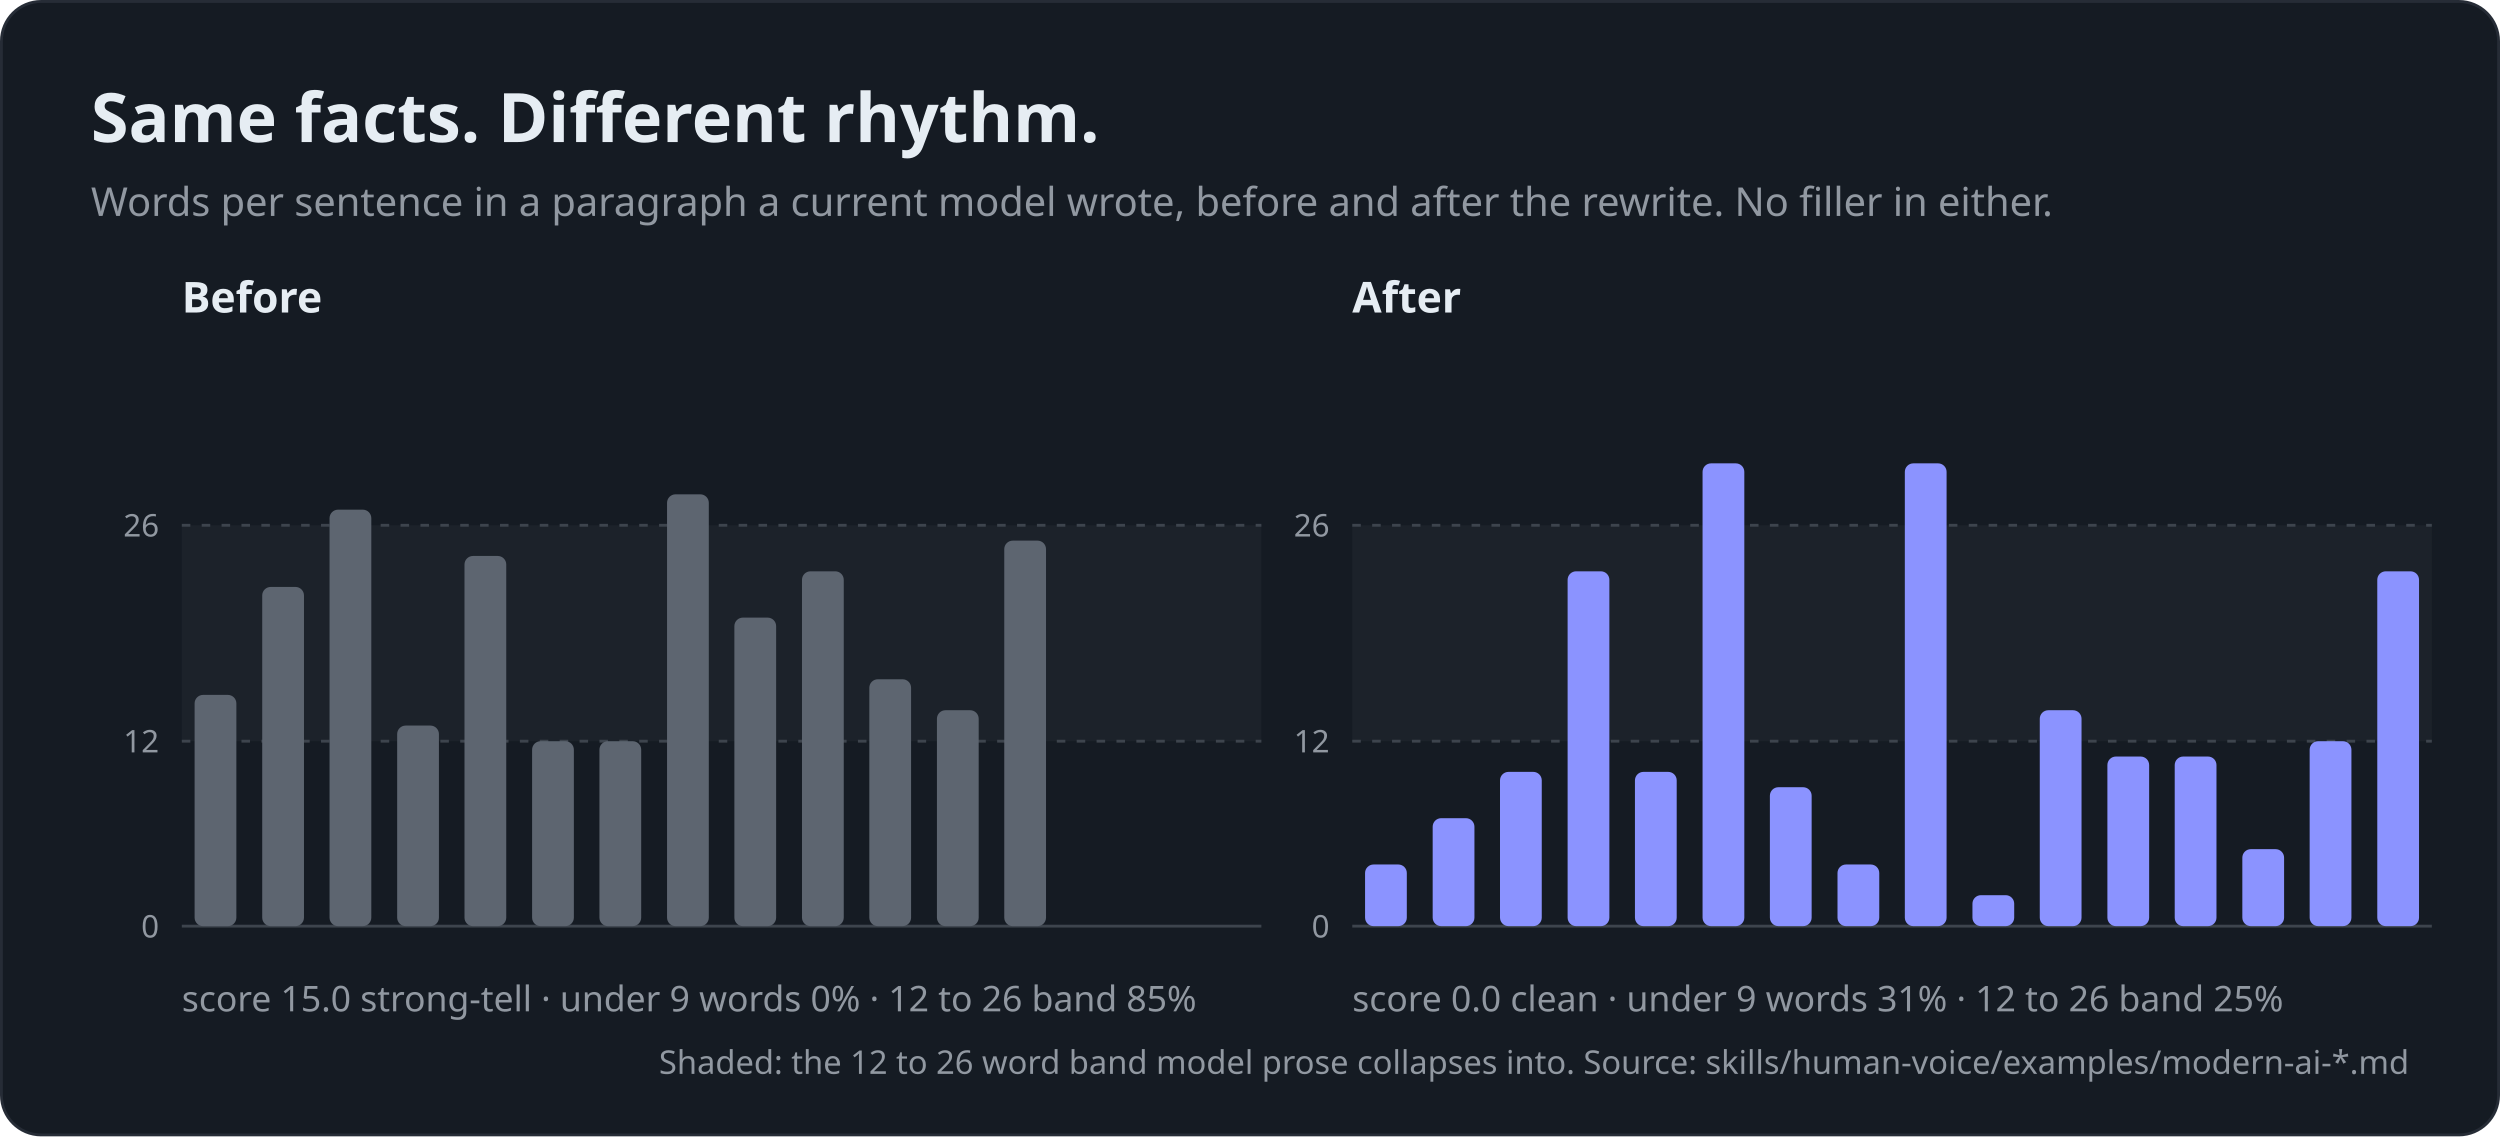
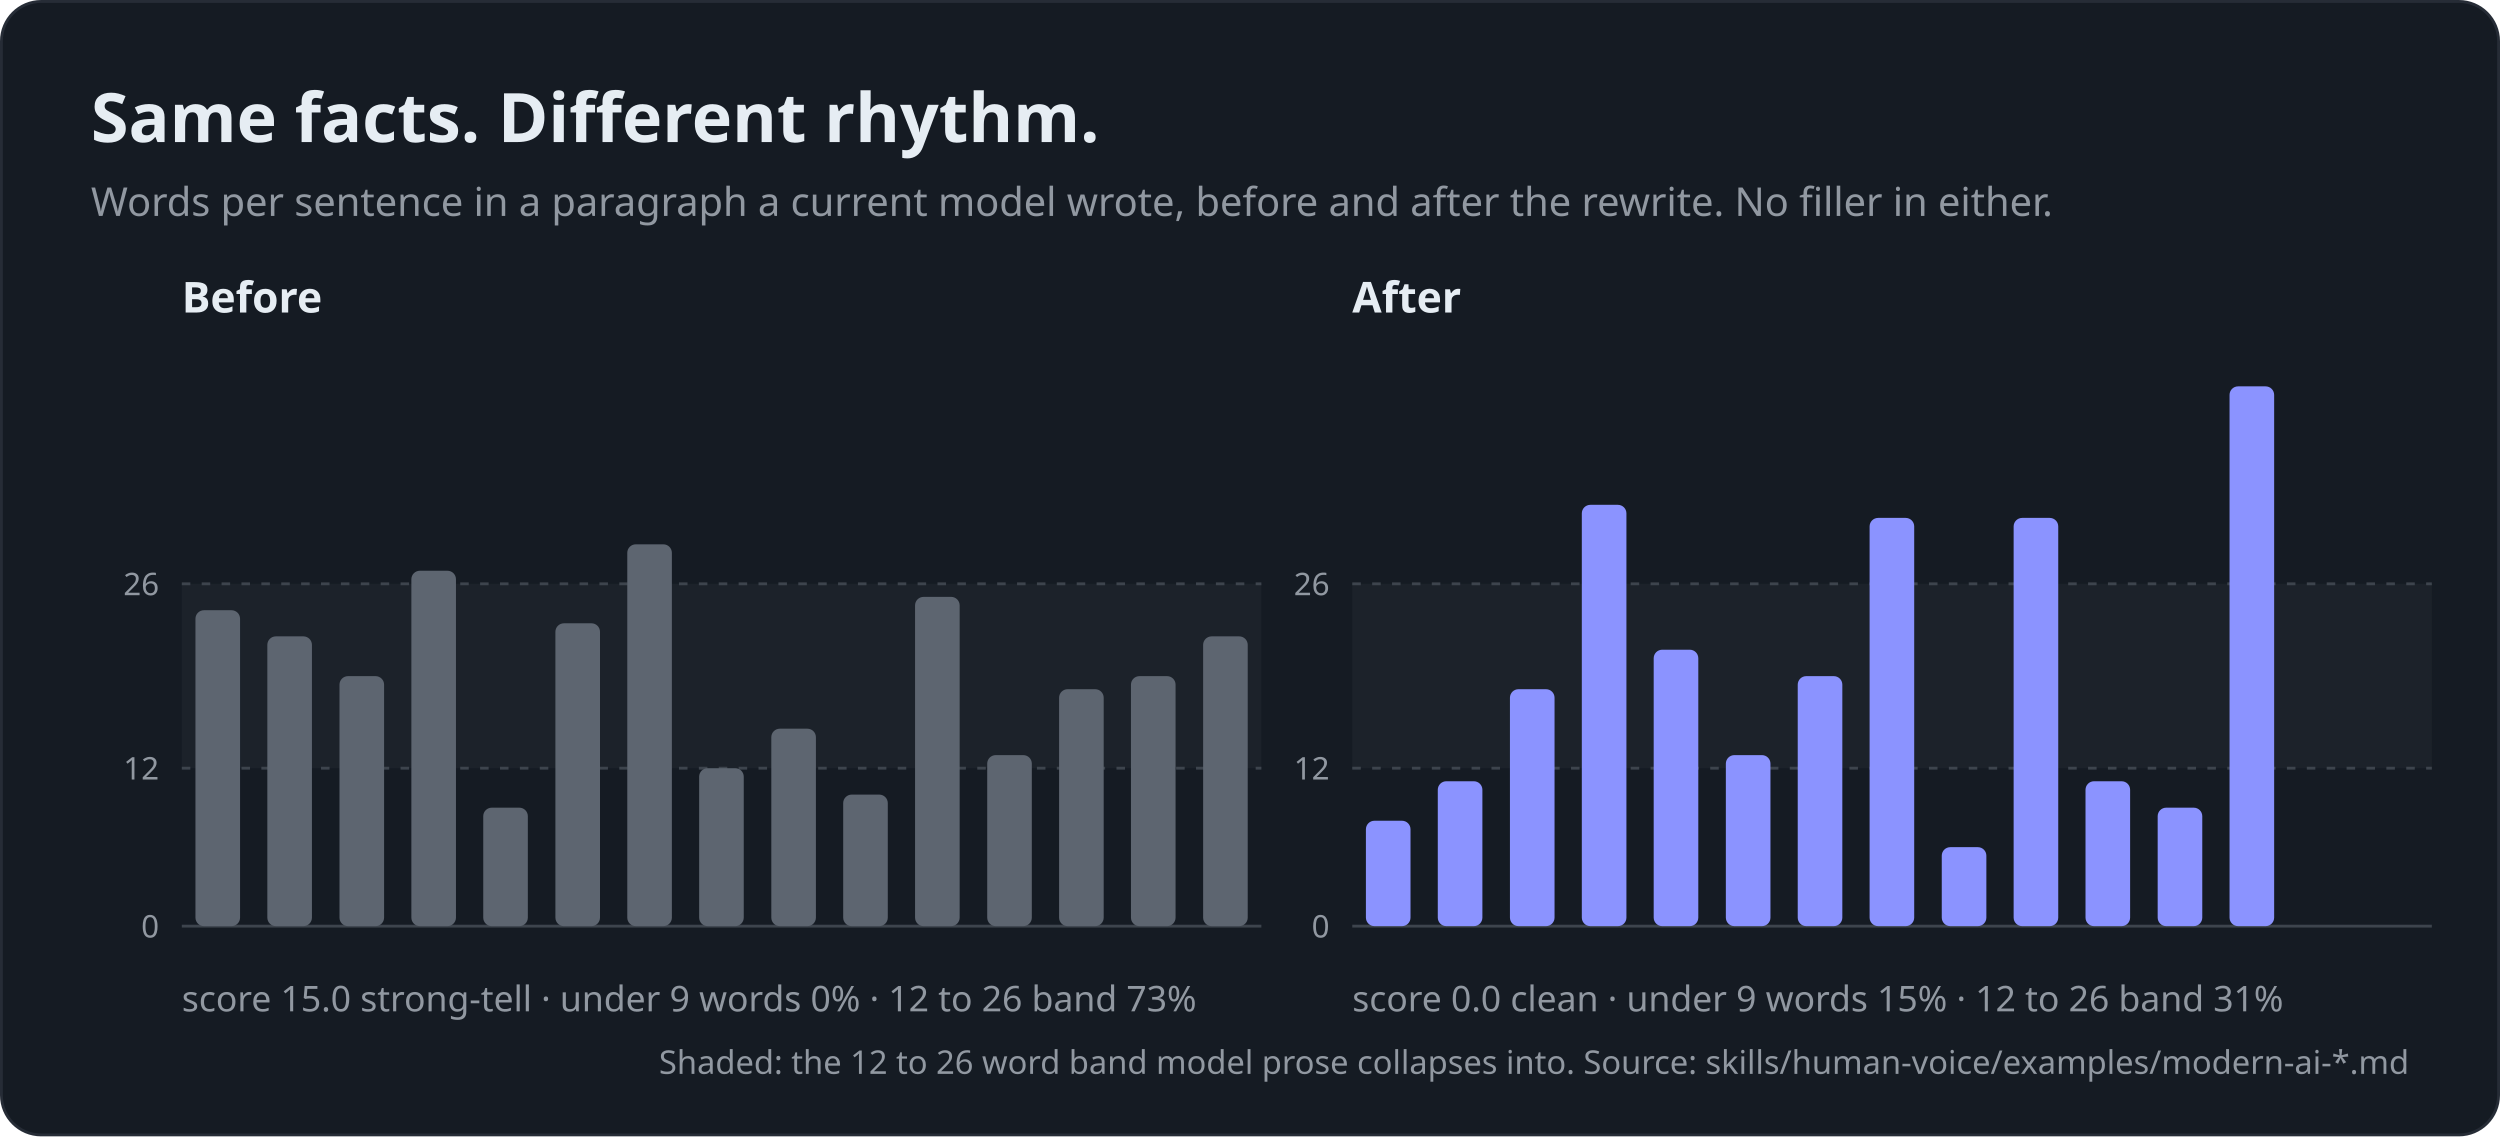
<svg xmlns="http://www.w3.org/2000/svg" width="880" height="400" viewBox="0 0 880 400" role="img" aria-label="Sentence lengths before and after a human-voice rewrite">
  <rect x="0.5" y="0.5" width="879" height="399" rx="14" fill="#151B23" stroke="#262C36" />
  <text x="32" y="50" font-family="-apple-system,BlinkMacSystemFont,'Segoe UI','Noto Sans',Helvetica,Arial,sans-serif" font-size="24" font-weight="700" fill="#E6EDF3" text-anchor="start">Same facts. Different rhythm.</text>
  <text x="32" y="76" font-family="-apple-system,BlinkMacSystemFont,'Segoe UI','Noto Sans',Helvetica,Arial,sans-serif" font-size="14" font-weight="400" fill="#9198A1" text-anchor="start">Words per sentence in a paragraph a current model wrote, before and after the rewrite. No filler in either.</text>
  <text x="64" y="110" font-family="-apple-system,BlinkMacSystemFont,'Segoe UI','Noto Sans',Helvetica,Arial,sans-serif" font-size="15" font-weight="600" fill="#E6EDF3" text-anchor="start">Before</text>
-   <rect x="64" y="184.9" width="380" height="76.0" fill="#1C222A" />
+   <rect x="64" y="205.5" width="380" height="64.9" fill="#1C222A" />
  <line x1="64" x2="444" y1="326.0" y2="326.0" stroke="#3D444D" stroke-width="1" />
  <text x="56" y="330.0" font-family="-apple-system,BlinkMacSystemFont,'Segoe UI','Noto Sans',Helvetica,Arial,sans-serif" font-size="11" font-weight="400" fill="#9198A1" text-anchor="end">0</text>
-   <line x1="64" x2="444" y1="260.9" y2="260.9" stroke="#3D444D" stroke-width="1" stroke-dasharray="3 4" />
-   <text x="56" y="264.857" font-family="-apple-system,BlinkMacSystemFont,'Segoe UI','Noto Sans',Helvetica,Arial,sans-serif" font-size="11" font-weight="400" fill="#9198A1" text-anchor="end">12</text>
-   <line x1="64" x2="444" y1="184.9" y2="184.9" stroke="#3D444D" stroke-width="1" stroke-dasharray="3 4" />
-   <text x="56" y="188.857" font-family="-apple-system,BlinkMacSystemFont,'Segoe UI','Noto Sans',Helvetica,Arial,sans-serif" font-size="11" font-weight="400" fill="#9198A1" text-anchor="end">26</text>
-   <rect x="68.5" y="244.6" width="14.7" height="81.4" rx="3" fill="#5D6570" />
-   <rect x="92.3" y="206.6" width="14.7" height="119.4" rx="3" fill="#5D6570" />
-   <rect x="116.0" y="179.4" width="14.7" height="146.6" rx="3" fill="#5D6570" />
-   <rect x="139.8" y="255.4" width="14.7" height="70.6" rx="3" fill="#5D6570" />
-   <rect x="163.5" y="195.7" width="14.7" height="130.3" rx="3" fill="#5D6570" />
-   <rect x="187.3" y="260.9" width="14.7" height="65.1" rx="3" fill="#5D6570" />
-   <rect x="211.0" y="260.9" width="14.7" height="65.1" rx="3" fill="#5D6570" />
-   <rect x="234.8" y="174.0" width="14.7" height="152.0" rx="3" fill="#5D6570" />
-   <rect x="258.5" y="217.4" width="14.7" height="108.6" rx="3" fill="#5D6570" />
-   <rect x="282.3" y="201.1" width="14.7" height="124.9" rx="3" fill="#5D6570" />
-   <rect x="306.0" y="239.1" width="14.7" height="86.9" rx="3" fill="#5D6570" />
-   <rect x="329.8" y="250.0" width="14.7" height="76.0" rx="3" fill="#5D6570" />
-   <rect x="353.5" y="190.3" width="14.7" height="135.7" rx="3" fill="#5D6570" />
-   <text x="64" y="356.0" font-family="-apple-system,BlinkMacSystemFont,'Segoe UI','Noto Sans',Helvetica,Arial,sans-serif" font-size="12.5" font-weight="400" fill="#9198A1" text-anchor="start">score 15.0 strong-tell  ·  under 9 words 0%  ·  12 to 26 band 85%</text>
+   <line x1="64" x2="444" y1="270.4" y2="270.4" stroke="#3D444D" stroke-width="1" stroke-dasharray="3 4" />
+   <text x="56" y="274.39" font-family="-apple-system,BlinkMacSystemFont,'Segoe UI','Noto Sans',Helvetica,Arial,sans-serif" font-size="11" font-weight="400" fill="#9198A1" text-anchor="end">12</text>
+   <line x1="64" x2="444" y1="205.5" y2="205.5" stroke="#3D444D" stroke-width="1" stroke-dasharray="3 4" />
+   <text x="56" y="209.512" font-family="-apple-system,BlinkMacSystemFont,'Segoe UI','Noto Sans',Helvetica,Arial,sans-serif" font-size="11" font-weight="400" fill="#9198A1" text-anchor="end">26</text>
+   <rect x="68.8" y="214.8" width="15.7" height="111.2" rx="3" fill="#5D6570" />
+   <rect x="94.1" y="224.0" width="15.7" height="102.0" rx="3" fill="#5D6570" />
+   <rect x="119.5" y="238.0" width="15.7" height="88.0" rx="3" fill="#5D6570" />
+   <rect x="144.8" y="200.9" width="15.7" height="125.1" rx="3" fill="#5D6570" />
+   <rect x="170.1" y="284.3" width="15.7" height="41.7" rx="3" fill="#5D6570" />
+   <rect x="195.5" y="219.4" width="15.7" height="106.6" rx="3" fill="#5D6570" />
+   <rect x="220.8" y="191.6" width="15.7" height="134.4" rx="3" fill="#5D6570" />
+   <rect x="246.1" y="270.4" width="15.7" height="55.6" rx="3" fill="#5D6570" />
+   <rect x="271.5" y="256.5" width="15.7" height="69.5" rx="3" fill="#5D6570" />
+   <rect x="296.8" y="279.7" width="15.7" height="46.3" rx="3" fill="#5D6570" />
+   <rect x="322.1" y="210.1" width="15.7" height="115.9" rx="3" fill="#5D6570" />
+   <rect x="347.5" y="265.8" width="15.7" height="60.2" rx="3" fill="#5D6570" />
+   <rect x="372.8" y="242.6" width="15.7" height="83.4" rx="3" fill="#5D6570" />
+   <rect x="398.1" y="238.0" width="15.7" height="88.0" rx="3" fill="#5D6570" />
+   <rect x="423.5" y="224.0" width="15.7" height="102.0" rx="3" fill="#5D6570" />
+   <text x="64" y="356.0" font-family="-apple-system,BlinkMacSystemFont,'Segoe UI','Noto Sans',Helvetica,Arial,sans-serif" font-size="12.5" font-weight="400" fill="#9198A1" text-anchor="start">score 15.0 strong-tell  ·  under 9 words 0%  ·  12 to 26 band 73%</text>
  <text x="476" y="110" font-family="-apple-system,BlinkMacSystemFont,'Segoe UI','Noto Sans',Helvetica,Arial,sans-serif" font-size="15" font-weight="600" fill="#E6EDF3" text-anchor="start">After</text>
-   <rect x="476" y="184.9" width="380" height="76.0" fill="#1C222A" />
+   <rect x="476" y="205.5" width="380" height="64.9" fill="#1C222A" />
  <line x1="476" x2="856" y1="326.0" y2="326.0" stroke="#3D444D" stroke-width="1" />
  <text x="468" y="330.0" font-family="-apple-system,BlinkMacSystemFont,'Segoe UI','Noto Sans',Helvetica,Arial,sans-serif" font-size="11" font-weight="400" fill="#9198A1" text-anchor="end">0</text>
-   <line x1="476" x2="856" y1="260.9" y2="260.9" stroke="#3D444D" stroke-width="1" stroke-dasharray="3 4" />
-   <text x="468" y="264.857" font-family="-apple-system,BlinkMacSystemFont,'Segoe UI','Noto Sans',Helvetica,Arial,sans-serif" font-size="11" font-weight="400" fill="#9198A1" text-anchor="end">12</text>
-   <line x1="476" x2="856" y1="184.9" y2="184.9" stroke="#3D444D" stroke-width="1" stroke-dasharray="3 4" />
-   <text x="468" y="188.857" font-family="-apple-system,BlinkMacSystemFont,'Segoe UI','Noto Sans',Helvetica,Arial,sans-serif" font-size="11" font-weight="400" fill="#9198A1" text-anchor="end">26</text>
-   <rect x="480.5" y="304.3" width="14.7" height="21.7" rx="3" fill="#8B93FF" />
-   <rect x="504.3" y="288.0" width="14.7" height="38.0" rx="3" fill="#8B93FF" />
-   <rect x="528.0" y="271.7" width="14.7" height="54.3" rx="3" fill="#8B93FF" />
-   <rect x="551.8" y="201.1" width="14.7" height="124.9" rx="3" fill="#8B93FF" />
-   <rect x="575.5" y="271.7" width="14.7" height="54.3" rx="3" fill="#8B93FF" />
-   <rect x="599.3" y="163.1" width="14.7" height="162.9" rx="3" fill="#8B93FF" />
-   <rect x="623.0" y="277.1" width="14.7" height="48.9" rx="3" fill="#8B93FF" />
-   <rect x="646.8" y="304.3" width="14.7" height="21.7" rx="3" fill="#8B93FF" />
-   <rect x="670.5" y="163.1" width="14.7" height="162.9" rx="3" fill="#8B93FF" />
-   <rect x="694.3" y="315.1" width="14.7" height="10.9" rx="3" fill="#8B93FF" />
-   <rect x="718.0" y="250.0" width="14.7" height="76.0" rx="3" fill="#8B93FF" />
-   <rect x="741.8" y="266.3" width="14.7" height="59.7" rx="3" fill="#8B93FF" />
-   <rect x="765.5" y="266.3" width="14.7" height="59.7" rx="3" fill="#8B93FF" />
-   <rect x="789.3" y="298.9" width="14.7" height="27.1" rx="3" fill="#8B93FF" />
-   <rect x="813.0" y="260.9" width="14.7" height="65.1" rx="3" fill="#8B93FF" />
-   <rect x="836.8" y="201.1" width="14.7" height="124.9" rx="3" fill="#8B93FF" />
-   <text x="476" y="356.0" font-family="-apple-system,BlinkMacSystemFont,'Segoe UI','Noto Sans',Helvetica,Arial,sans-serif" font-size="12.5" font-weight="400" fill="#9198A1" text-anchor="start">score 0.0 clean  ·  under 9 words 31%  ·  12 to 26 band 25%</text>
+   <line x1="476" x2="856" y1="270.4" y2="270.4" stroke="#3D444D" stroke-width="1" stroke-dasharray="3 4" />
+   <text x="468" y="274.39" font-family="-apple-system,BlinkMacSystemFont,'Segoe UI','Noto Sans',Helvetica,Arial,sans-serif" font-size="11" font-weight="400" fill="#9198A1" text-anchor="end">12</text>
+   <line x1="476" x2="856" y1="205.5" y2="205.5" stroke="#3D444D" stroke-width="1" stroke-dasharray="3 4" />
+   <text x="468" y="209.512" font-family="-apple-system,BlinkMacSystemFont,'Segoe UI','Noto Sans',Helvetica,Arial,sans-serif" font-size="11" font-weight="400" fill="#9198A1" text-anchor="end">26</text>
+   <rect x="480.8" y="288.9" width="15.7" height="37.1" rx="3" fill="#8B93FF" />
+   <rect x="506.1" y="275.0" width="15.7" height="51.0" rx="3" fill="#8B93FF" />
+   <rect x="531.5" y="242.6" width="15.7" height="83.4" rx="3" fill="#8B93FF" />
+   <rect x="556.8" y="177.7" width="15.7" height="148.3" rx="3" fill="#8B93FF" />
+   <rect x="582.1" y="228.7" width="15.7" height="97.3" rx="3" fill="#8B93FF" />
+   <rect x="607.5" y="265.8" width="15.7" height="60.2" rx="3" fill="#8B93FF" />
+   <rect x="632.8" y="238.0" width="15.7" height="88.0" rx="3" fill="#8B93FF" />
+   <rect x="658.1" y="182.3" width="15.7" height="143.7" rx="3" fill="#8B93FF" />
+   <rect x="683.5" y="298.2" width="15.7" height="27.8" rx="3" fill="#8B93FF" />
+   <rect x="708.8" y="182.3" width="15.7" height="143.7" rx="3" fill="#8B93FF" />
+   <rect x="734.1" y="275.0" width="15.7" height="51.0" rx="3" fill="#8B93FF" />
+   <rect x="759.5" y="284.3" width="15.7" height="41.7" rx="3" fill="#8B93FF" />
+   <rect x="784.8" y="136.0" width="15.7" height="190.0" rx="3" fill="#8B93FF" />
+   <text x="476" y="356.0" font-family="-apple-system,BlinkMacSystemFont,'Segoe UI','Noto Sans',Helvetica,Arial,sans-serif" font-size="12.5" font-weight="400" fill="#9198A1" text-anchor="start">score 0.0 clean  ·  under 9 words 15%  ·  12 to 26 band 31%</text>
  <text x="848" y="378" font-family="-apple-system,BlinkMacSystemFont,'Segoe UI','Noto Sans',Helvetica,Arial,sans-serif" font-size="11.5" font-weight="400" fill="#9198A1" text-anchor="end">Shaded: the 12 to 26 word band model prose collapses into. Source: skills/human-voice/examples/modern-ai-*.md</text>
</svg>
